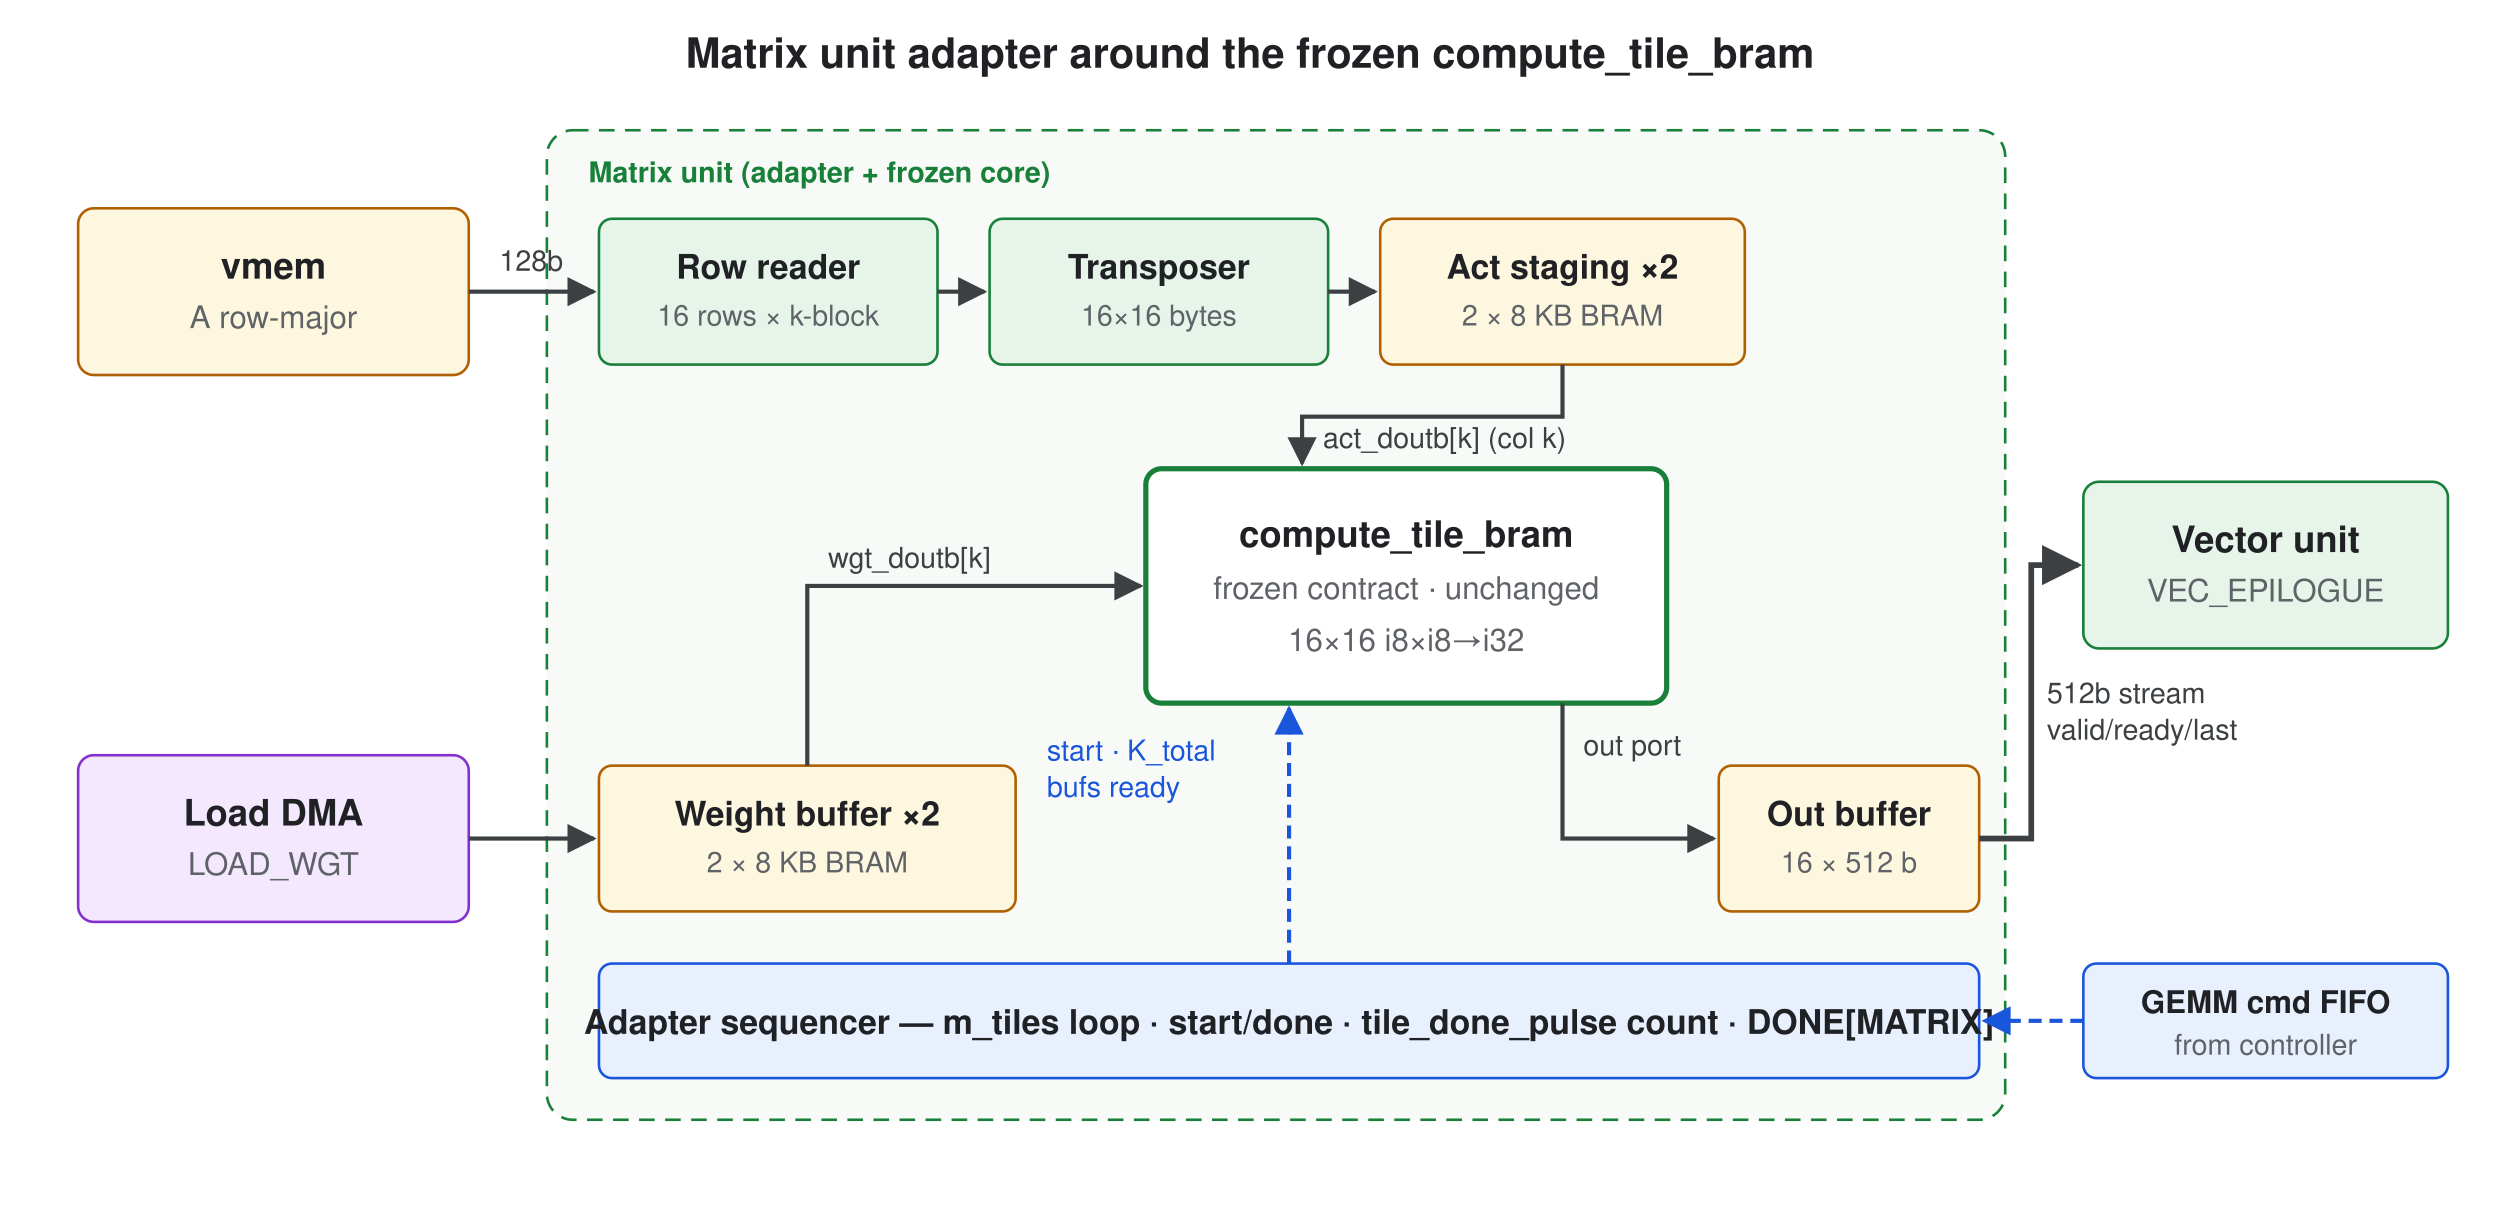
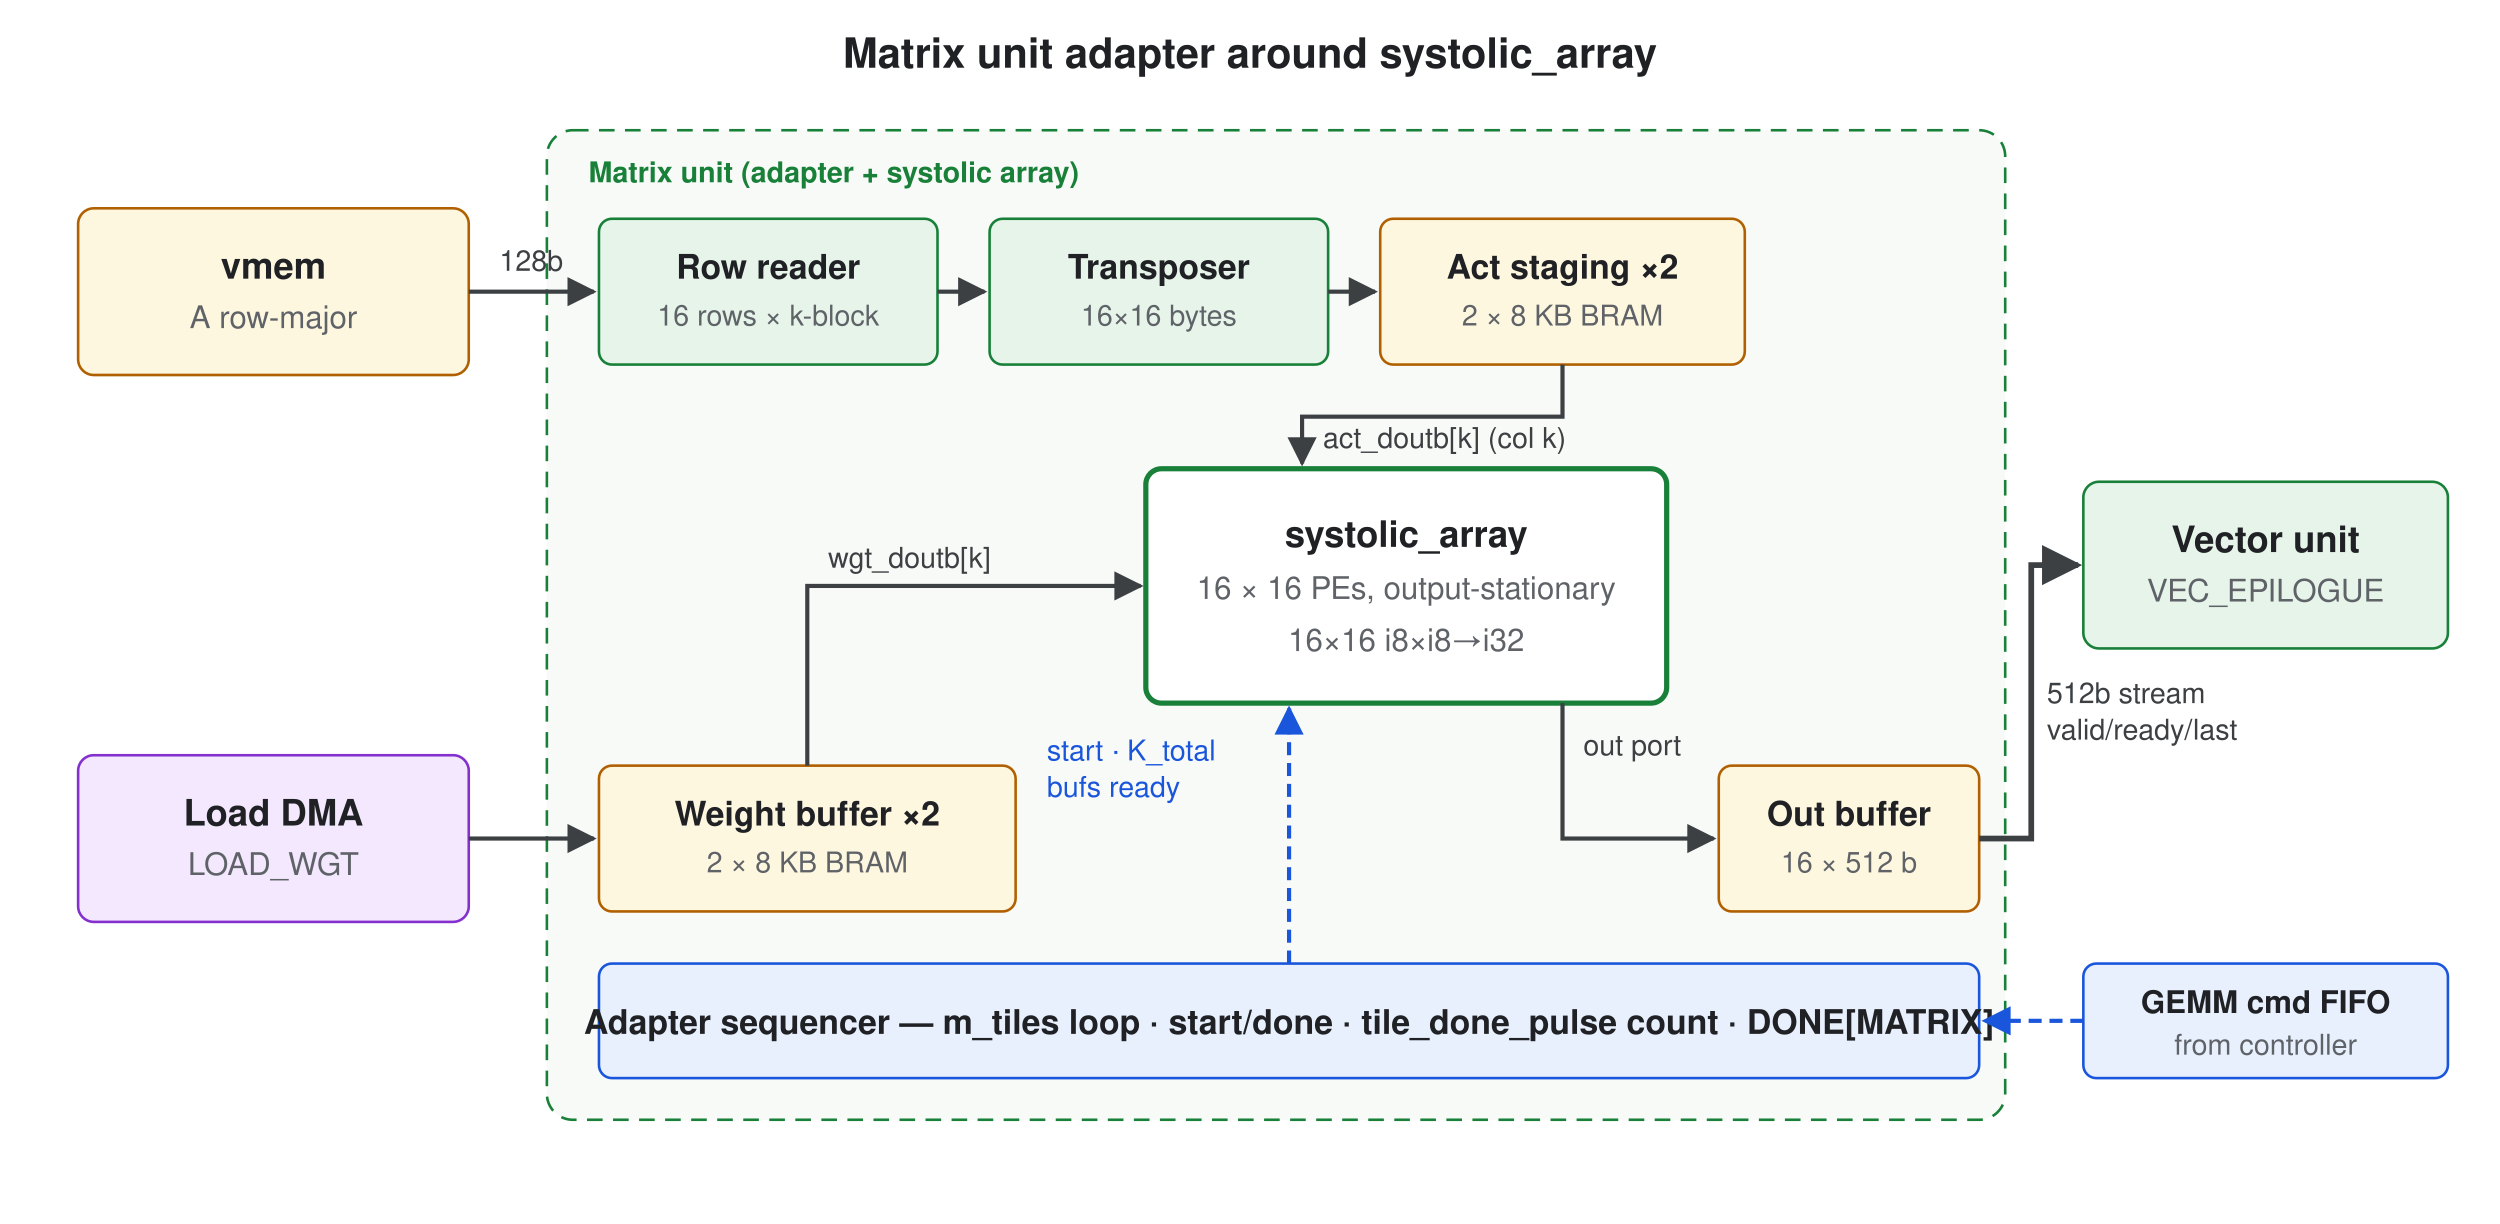
<svg xmlns="http://www.w3.org/2000/svg" width="960" height="470" viewBox="0 0 960 470" font-family="Segoe UI, Helvetica, Arial, sans-serif">
  <defs>
    <marker id="ad" viewBox="0 0 10 10" refX="9" refY="5" markerWidth="7" markerHeight="7" orient="auto-start-reverse">
      <path d="M0,0 L10,5 L0,10 z" fill="#3c4043" />
    </marker>
    <marker id="ac" viewBox="0 0 10 10" refX="9" refY="5" markerWidth="7" markerHeight="7" orient="auto-start-reverse">
      <path d="M0,0 L10,5 L0,10 z" fill="#1a56db" />
    </marker>
    <style>
      .t  { font-size: 14px; font-weight: 600; fill: #202124; text-anchor: middle; }
      .s  { font-size: 12px; fill: #5f6368; text-anchor: middle; }
      .l  { font-size: 11px; fill: #3c4043; }
      .lc { font-size: 11px; fill: #1a56db; }
      .data { stroke: #3c4043; stroke-width: 1.6; fill: none; }
      .ctl  { stroke: #1a56db; stroke-width: 1.6; fill: none; stroke-dasharray: 5 3; }
      .cbox { fill: #e8f0fe; stroke: #1a56db; }
      .dma  { fill: #f3e8fd; stroke: #8430ce; }
      .cmp  { fill: #e6f4ea; stroke: #188038; }
      .mem  { fill: #fef7e0; stroke: #b06000; }
      .core { fill: #ffffff; stroke: #188038; stroke-width: 2; }
    </style>
  </defs>
  <rect width="960" height="470" fill="#ffffff" />
-   <text x="480" y="26" class="t" style="font-size:16px">Matrix unit adapter around the frozen compute_tile_bram</text>
+   <text x="480" y="26" class="t" style="font-size:16px">Matrix unit adapter around systolic_array</text>
  <rect x="30" y="80" width="150" height="64" rx="6" class="mem" />
  <text x="105" y="107" class="t">vmem</text>
  <text x="105" y="126" class="s">A row-major</text>
  <rect x="30" y="290" width="150" height="64" rx="6" class="dma" />
  <text x="105" y="317" class="t">Load DMA</text>
  <text x="105" y="336" class="s">LOAD_WGT</text>
  <rect x="800" y="185" width="140" height="64" rx="6" class="cmp" />
  <text x="870" y="212" class="t">Vector unit</text>
  <text x="870" y="231" class="s">VEC_EPILOGUE</text>
  <rect x="210" y="50" width="560" height="380" rx="10" fill="#f8faf8" stroke="#188038" stroke-dasharray="6 4" />
-   <text x="226" y="70" class="l" style="font-weight:600;fill:#188038">Matrix unit (adapter + frozen core)</text>
+   <text x="226" y="70" class="l" style="font-weight:600;fill:#188038">Matrix unit (adapter + systolic array)</text>
  <rect x="230" y="84" width="130" height="56" rx="5" class="cmp" />
  <text x="295" y="107" class="t" style="font-size:13px">Row reader</text>
  <text x="295" y="125" class="s" style="font-size:11px">16 rows × k-block</text>
  <rect x="380" y="84" width="130" height="56" rx="5" class="cmp" />
  <text x="445" y="107" class="t" style="font-size:13px">Transposer</text>
  <text x="445" y="125" class="s" style="font-size:11px">16×16 bytes</text>
  <rect x="530" y="84" width="140" height="56" rx="5" class="mem" />
  <text x="600" y="107" class="t" style="font-size:13px">Act staging ×2</text>
  <text x="600" y="125" class="s" style="font-size:11px">2 × 8 KB BRAM</text>
  <rect x="230" y="294" width="160" height="56" rx="5" class="mem" />
  <text x="310" y="317" class="t" style="font-size:13px">Weight buffer ×2</text>
  <text x="310" y="335" class="s" style="font-size:11px">2 × 8 KB BRAM</text>
  <rect x="440" y="180" width="200" height="90" rx="6" class="core" />
-   <text x="540" y="210" class="t">compute_tile_bram</text>
-   <text x="540" y="230" class="s">frozen contract · unchanged</text>
+   <text x="540" y="210" class="t">systolic_array</text>
+   <text x="540" y="230" class="s">16 × 16 PEs, output-stationary</text>
  <text x="540" y="250" class="s">16×16 i8×i8→i32</text>
  <rect x="660" y="294" width="100" height="56" rx="5" class="mem" />
  <text x="710" y="317" class="t" style="font-size:13px">Out buffer</text>
  <text x="710" y="335" class="s" style="font-size:11px">16 × 512 b</text>
  <rect x="230" y="370" width="530" height="44" rx="5" class="cbox" />
  <text x="495" y="397" class="t" style="font-size:13px">Adapter sequencer — m_tiles loop · start/done · tile_done_pulse count · DONE[MATRIX]</text>
  <line x1="180" y1="112" x2="228" y2="112" class="data" marker-end="url(#ad)" />
  <text x="204" y="104" class="l" text-anchor="middle">128b</text>
  <line x1="360" y1="112" x2="378" y2="112" class="data" marker-end="url(#ad)" />
  <line x1="510" y1="112" x2="528" y2="112" class="data" marker-end="url(#ad)" />
  <path d="M600,140 V160 H500 V178" class="data" marker-end="url(#ad)" />
  <text x="508" y="172" class="l">act_doutb[k] (col k)</text>
  <line x1="180" y1="322" x2="228" y2="322" class="data" marker-end="url(#ad)" />
  <path d="M310,294 V225 H438" class="data" marker-end="url(#ad)" />
  <text x="318" y="218" class="l">wgt_doutb[k]</text>
  <path d="M600,270 V322 H658" class="data" marker-end="url(#ad)" />
  <text x="608" y="290" class="l">out port</text>
  <path d="M760,322 H780 V217 H798" class="data" marker-end="url(#ad)" style="stroke-width:2.2" />
  <text x="786" y="270" class="l">512b stream</text>
  <text x="786" y="284" class="l">valid/ready/last</text>
  <line x1="495" y1="370" x2="495" y2="272" class="ctl" marker-end="url(#ac)" />
  <text x="402" y="292" class="lc">start · K_total</text>
  <text x="402" y="306" class="lc">bufs ready</text>
  <rect x="800" y="370" width="140" height="44" rx="5" class="cbox" />
  <text x="870" y="389" class="t" style="font-size:12px">GEMM cmd FIFO</text>
  <text x="870" y="405" class="s" style="font-size:11px">from controller</text>
  <line x1="800" y1="392" x2="762" y2="392" class="ctl" marker-end="url(#ac)" />
</svg>
